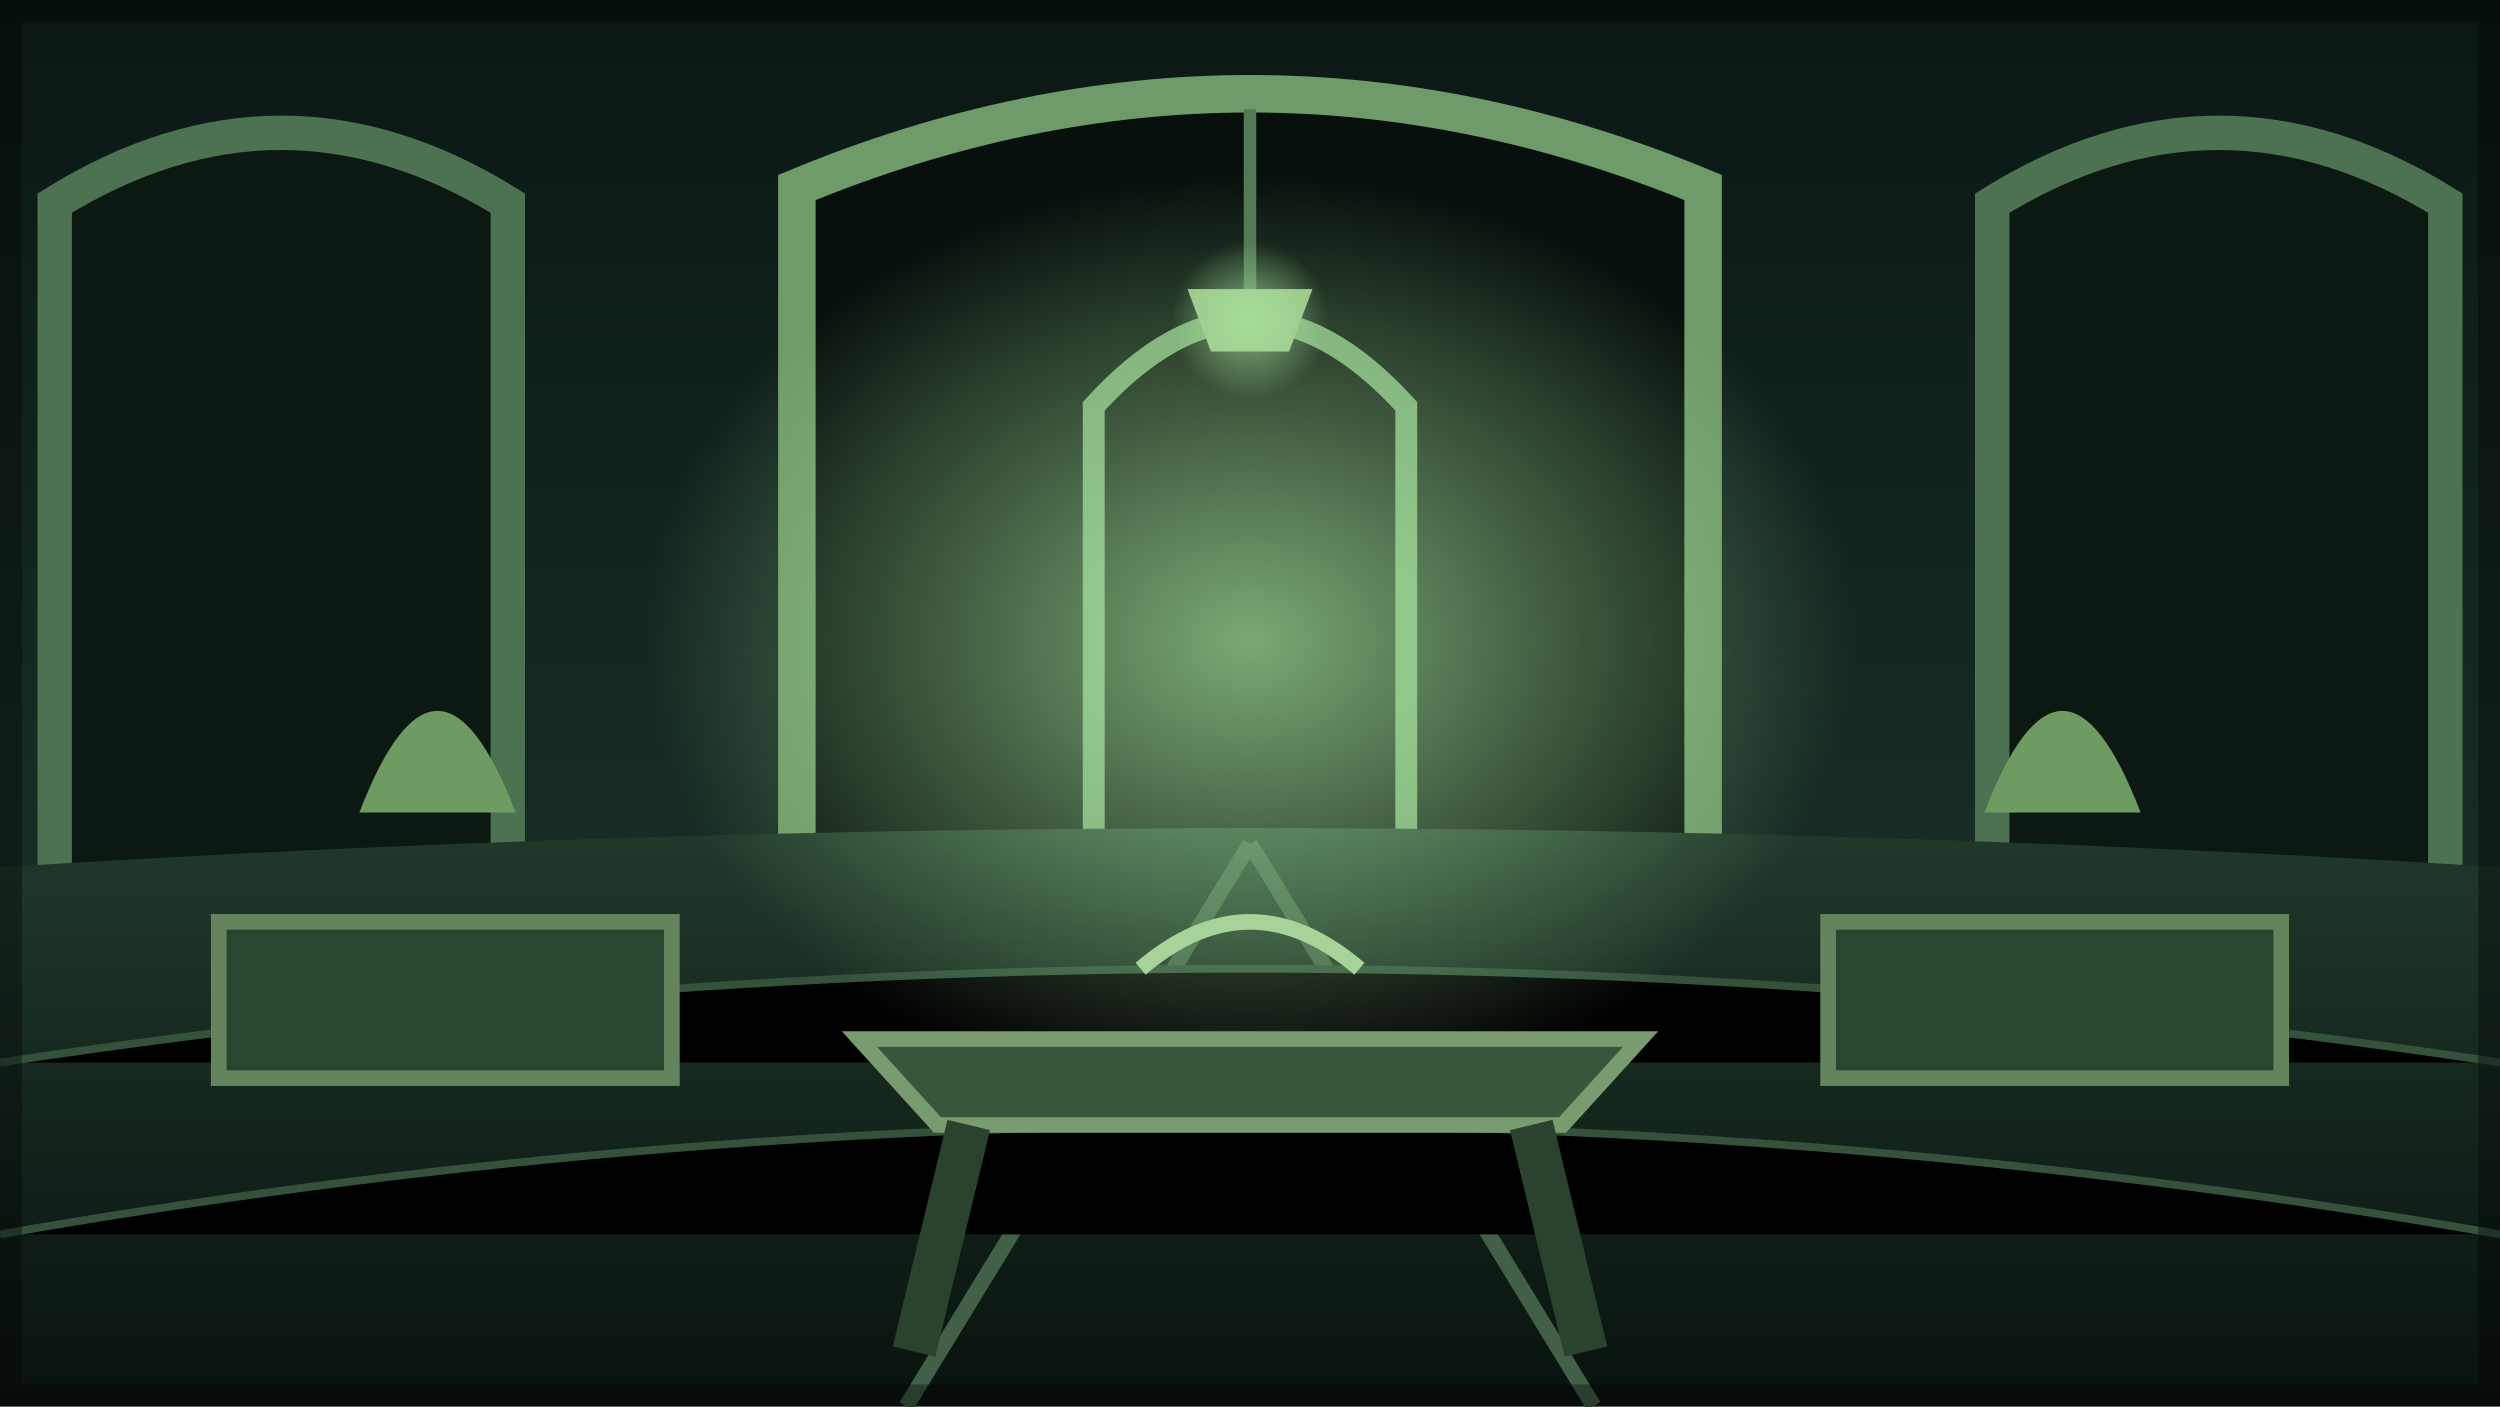
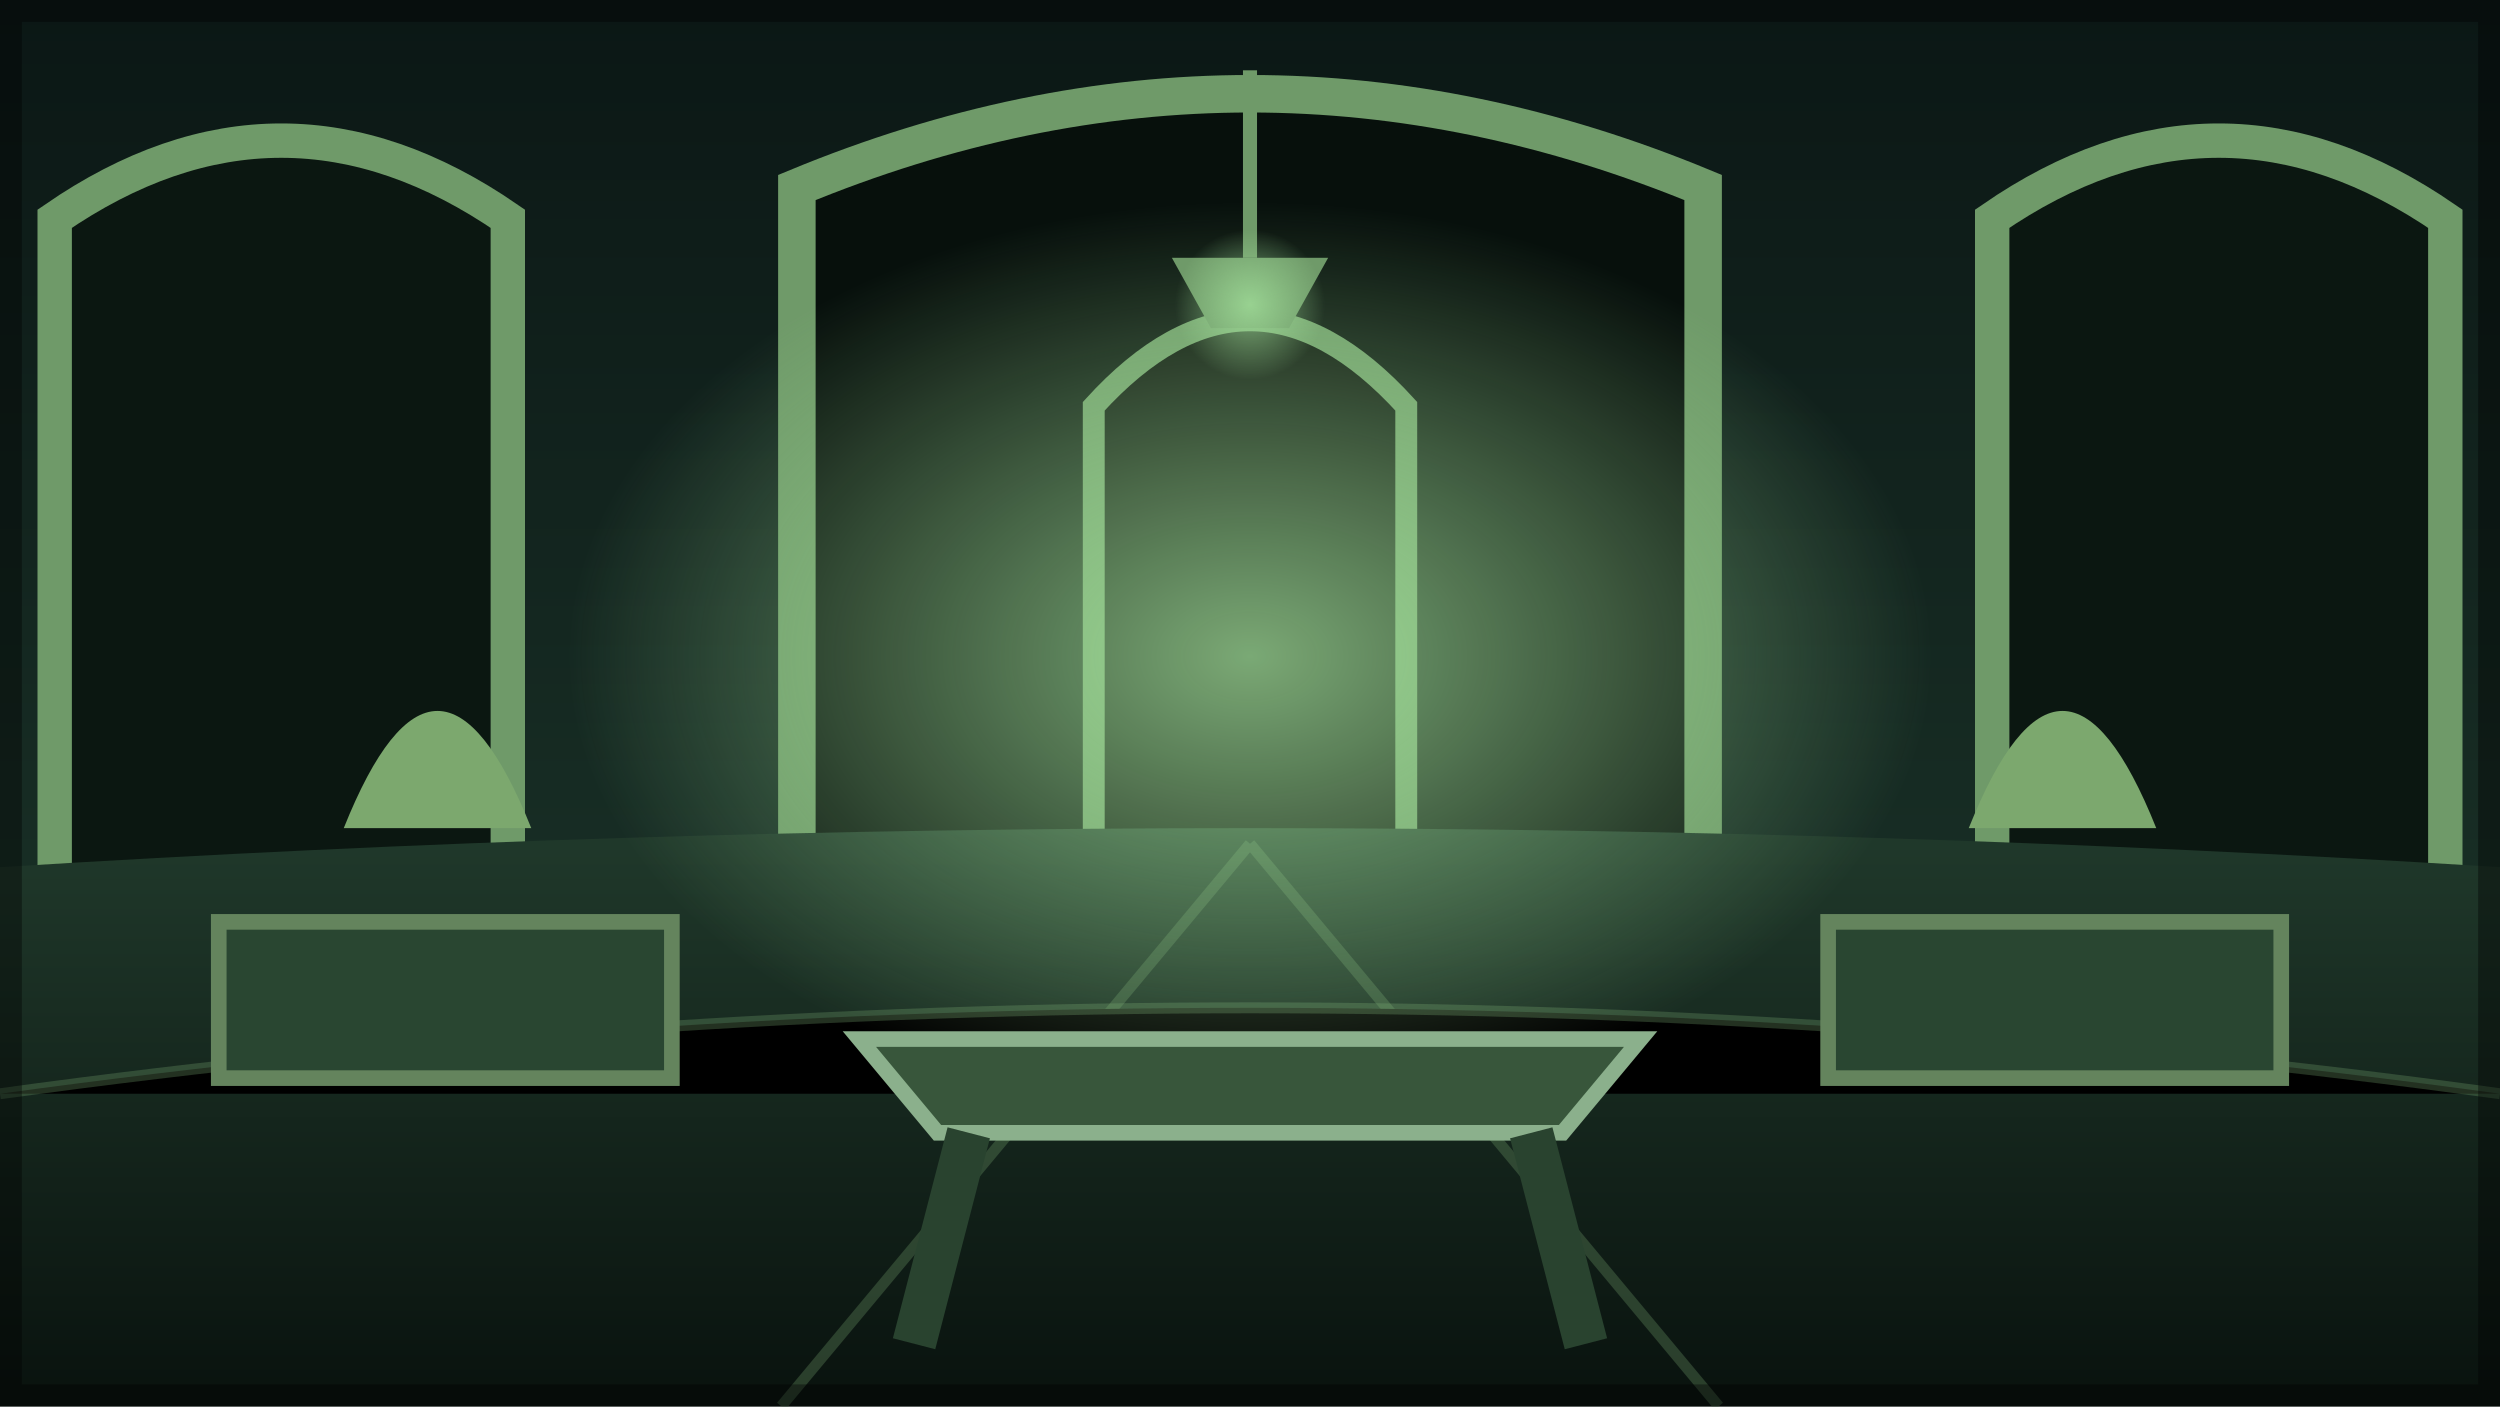
<svg xmlns="http://www.w3.org/2000/svg" width="1600" height="900" viewBox="0 0 1600 900">
  <defs>
-     <linearGradient id="wall" x1="0" y1="0" x2="0" y2="1">
+     <linearGradient id="w" x2="0" y2="1">
      <stop stop-color="#0b1715" />
      <stop offset="1" stop-color="#1f3b2e" />
    </linearGradient>
-     <linearGradient id="floor" x1="0" y1="0" x2="0" y2="1">
+     <linearGradient id="f" x2="0" y2="1">
      <stop stop-color="#20392b" />
      <stop offset="1" stop-color="#09120e" />
    </linearGradient>
-     <linearGradient id="metal" x1="0" y1="0" x2="1" y2="1">
-       <stop stop-color="#93b27e" />
-       <stop offset=".55" stop-color="#4e6d4c" />
-       <stop offset="1" stop-color="#203523" />
-     </linearGradient>
-     <radialGradient id="glow">
+     <radialGradient id="g">
      <stop stop-color="#a8e7a0" stop-opacity=".72" />
      <stop offset="1" stop-color="#a8e7a0" stop-opacity="0" />
    </radialGradient>
-     <filter id="shadow">
-       <feGaussianBlur stdDeviation="14" />
-     </filter>
  </defs>
-   <rect width="1600" height="900" fill="url(#wall)" />
-   <path d="M35 560V130Q180 40 325 130V560M1275 560V130Q1420 40 1565 130V560" fill="#0c1812" stroke="#4d7252" stroke-width="22" />
-   <path d="M510 560V120Q800 0 1090 120V560" fill="#07100c" stroke="#6f9a69" stroke-width="24" />
-   <path d="M700 560V260Q800 150 900 260V560" fill="#050a07" stroke="#79a674" stroke-width="14" />
-   <path d="M0 555 Q800 505 1600 555 V900 H0Z" fill="url(#floor)" />
-   <path d="M800 540L580 900M800 540L1020 900" stroke="#416047" stroke-width="10" />
-   <g stroke="#33513b" stroke-width="5">
-     <path d="M0 680Q800 560 1600 680" />
-     <path d="M0 790Q800 650 1600 790" />
+   <rect width="1600" height="900" fill="url(#w)" />
+   <path d="M35 555V140Q180 40 325 140V555" fill="#0b1711" stroke="#6f9a69" stroke-width="22" />
+   <path d="M1275 555V140Q1420 40 1565 140V555" fill="#0b1711" stroke="#6f9a69" stroke-width="22" />
+   <path d="M510 555V120Q800 0 1090 120V555" fill="#07100c" stroke="#6f9a69" stroke-width="24" />
+   <path d="M700 555V260Q800 150 900 260V555" fill="#050a07" stroke="#6f9a69" stroke-width="14" />
+   <path d="M0 555Q800 505 1600 555V900H0Z" fill="url(#f)" />
+   <g stroke="#6f9a69" stroke-opacity=".32" stroke-width="7">
+     <path d="M800 540L500 900M800 540L1100 900" />
+     <path d="M0 700Q800 590 1600 700" />
  </g>
-   <ellipse cx="800" cy="410" rx="390" ry="300" fill="url(#glow)" />
-   <path d="M800 70V185" stroke="#537956" stroke-width="8" />
-   <path d="M760 185H840L825 225H775Z" fill="#9cc68b" />
-   <circle cx="800" cy="205" r="50" fill="url(#glow)" />
-   <path d="M550 665H1050L1000 720H600Z" fill="#38563b" stroke="#789b70" stroke-width="10" />
-   <path d="M620 720L585 865M980 720L1015 865" stroke="#29432f" stroke-width="28" />
+   <ellipse cx="800" cy="420" rx="440" ry="290" fill="url(#g)" />
+   <path d="M800 45V165" stroke="#6f9a69" stroke-width="9" />
+   <path d="M750 165H850L825 210H775Z" fill="#6f9a69" />
+   <circle cx="800" cy="195" r="48" fill="url(#g)" />
+   <path d="M550 665H1050L1000 725H600Z" fill="#38563b" stroke="#8bb08c" stroke-width="10" />
+   <path d="M620 725L585 860M980 725L1015 860" stroke="#29432f" stroke-width="28" />
  <path d="M140 590H430V690H140ZM1170 590H1460V690H1170Z" fill="#294631" stroke="#64845d" stroke-width="10" />
-   <g fill="#6e9b62">
-     <path d="M230 520Q280 390 330 520Z" />
-     <path d="M1270 520Q1320 390 1370 520Z" />
+   <g fill="#7ca86e">
+     <path d="M220 530Q280 380 340 530Z" />
+     <path d="M1260 530Q1320 380 1380 530Z" />
  </g>
-   <path d="M730 620Q800 560 870 620" fill="none" stroke="#a7d39a" stroke-width="10" />
-   <rect x="0" y="0" width="1600" height="900" fill="none" stroke="#000" stroke-opacity=".35" stroke-width="28" />
+   <rect width="1600" height="900" fill="none" stroke="#000" stroke-opacity=".38" stroke-width="28" />
</svg>
